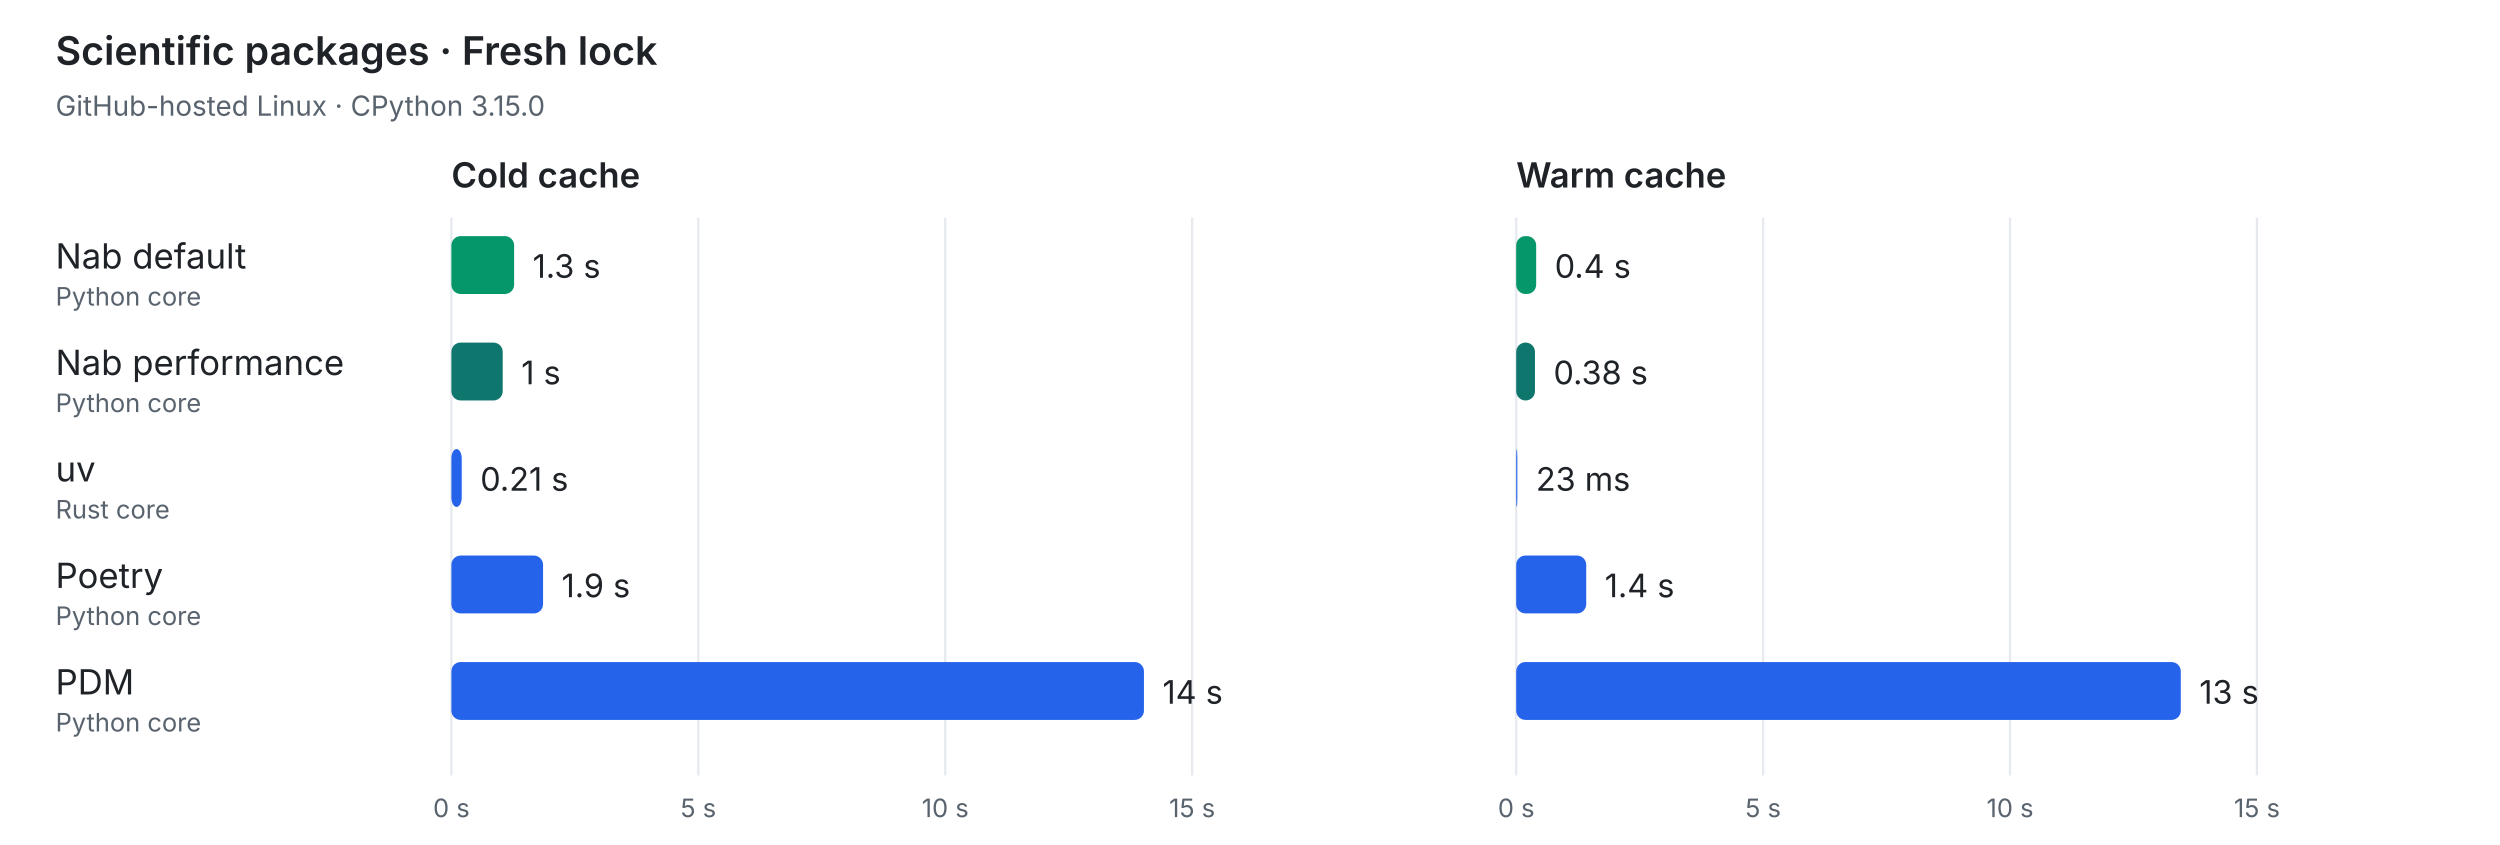
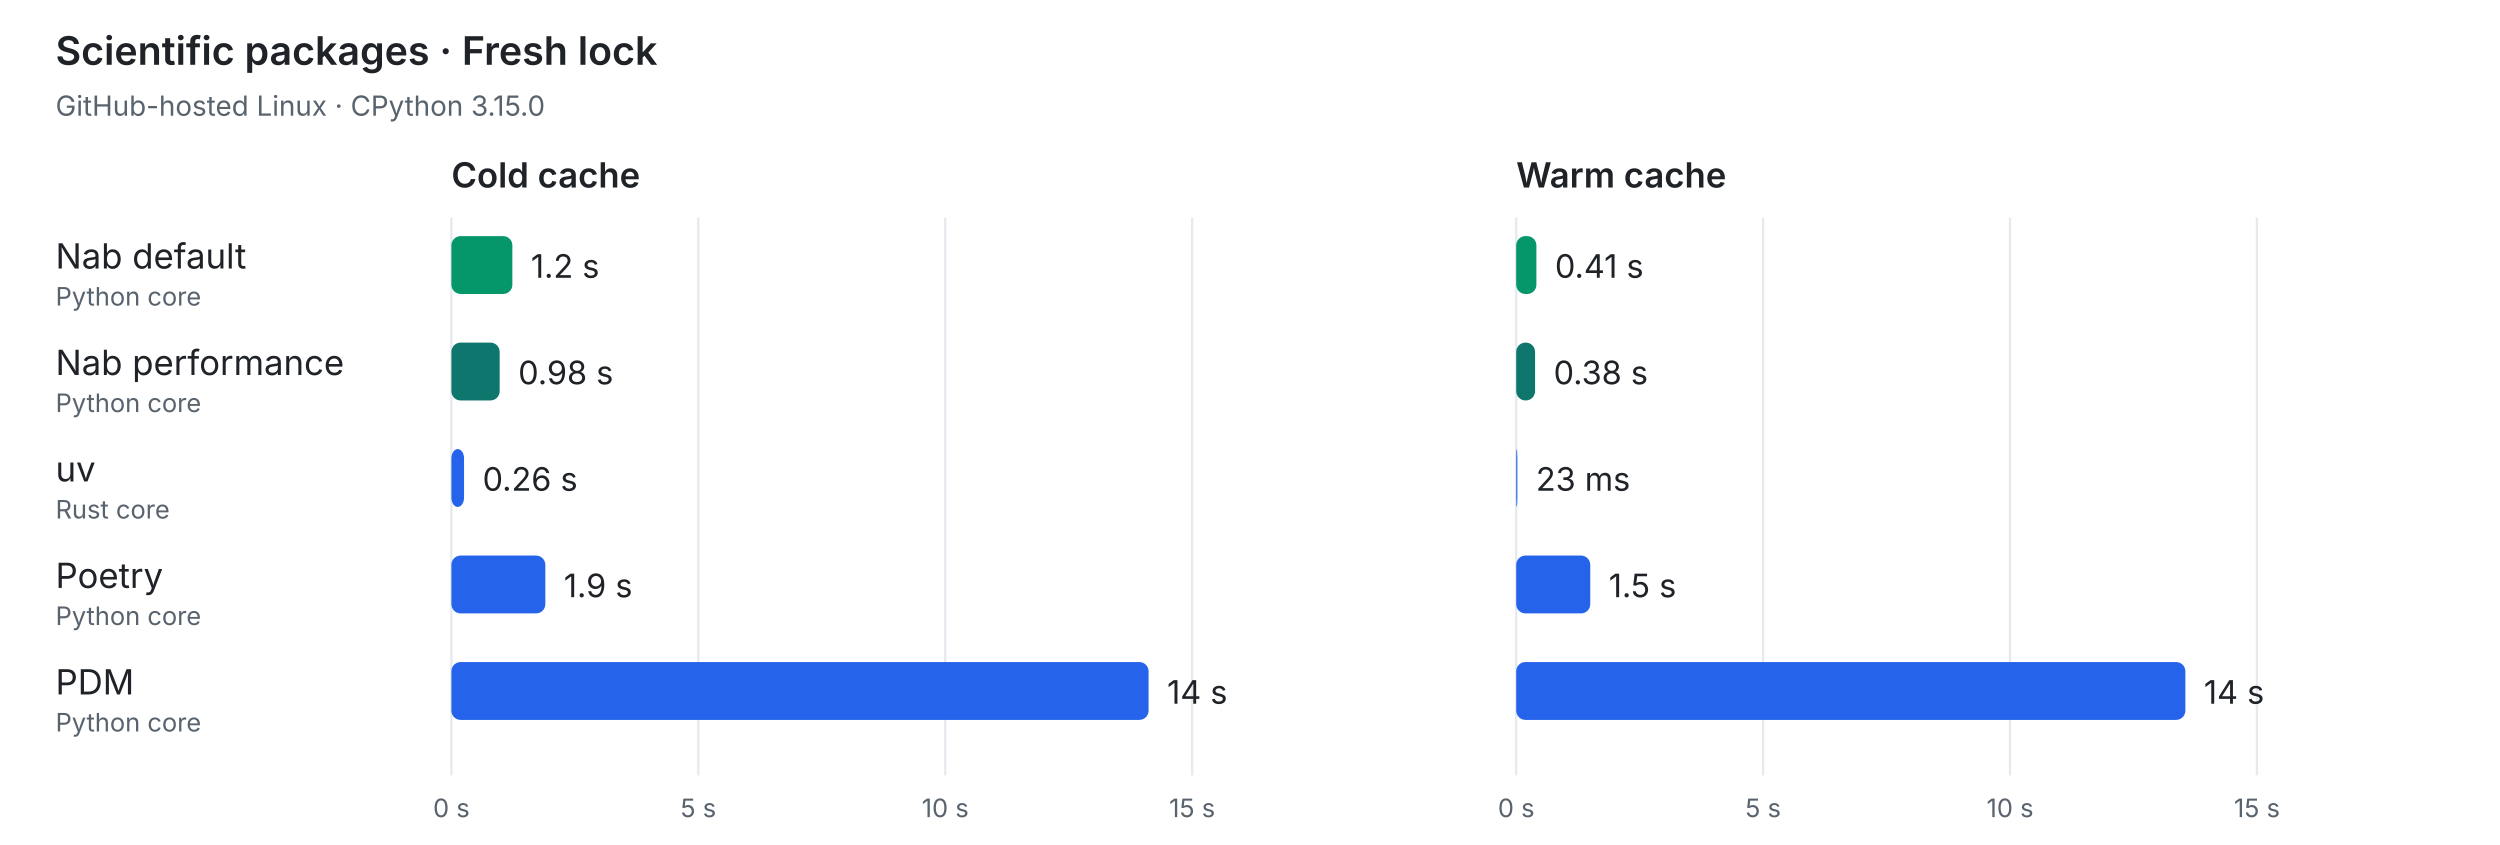
<svg xmlns="http://www.w3.org/2000/svg" width="1080" height="365" viewBox="0 0 1080 365" role="img" aria-labelledby="title desc">
  <g font-family="-apple-system, BlinkMacSystemFont, Segoe UI, sans-serif">
    <text x="24" y="28" fill="#1f2328" font-size="17" font-weight="600">Scientific packages · Fresh lock</text>
    <text x="24" y="50" fill="#59636e" font-size="12">GitHub-hosted Linux · CPython 3.15.0</text>
    <text x="195" y="81" fill="#1f2328" font-size="15" font-weight="600">Cold cache</text>
    <path d="M195.000 94V335" stroke="#d1d9e0" stroke-opacity="0.55" />
    <text x="195.000" y="353" fill="#59636e" font-size="11" text-anchor="middle">0 s</text>
    <path d="M301.667 94V335" stroke="#d1d9e0" stroke-opacity="0.55" />
    <text x="301.667" y="353" fill="#59636e" font-size="11" text-anchor="middle">5 s</text>
    <path d="M408.333 94V335" stroke="#d1d9e0" stroke-opacity="0.55" />
    <text x="408.333" y="353" fill="#59636e" font-size="11" text-anchor="middle">10 s</text>
    <path d="M515.000 94V335" stroke="#d1d9e0" stroke-opacity="0.55" />
    <text x="515.000" y="353" fill="#59636e" font-size="11" text-anchor="middle">15 s</text>
-     <rect id="cold-nab-default" x="195" y="102" width="27.098" height="25" rx="4" fill="#059669" />
-     <text x="230.098" y="120" fill="#1f2328" font-size="14">1.3 s</text>
-     <rect id="cold-nab-performance" x="195" y="148" width="22.174" height="25" rx="4" fill="#0f766e" />
-     <text x="225.174" y="166" fill="#1f2328" font-size="14">1 s</text>
-     <rect id="cold-uv" x="195" y="194" width="4.467" height="25" rx="4" fill="#2563eb" />
-     <text x="207.467" y="212" fill="#1f2328" font-size="14">0.21 s</text>
-     <rect id="cold-poetry" x="195" y="240" width="39.604" height="25" rx="4" fill="#2563eb" />
-     <text x="242.604" y="258" fill="#1f2328" font-size="14">1.9 s</text>
-     <rect id="cold-pdm" x="195" y="286" width="299.185" height="25" rx="4" fill="#2563eb" />
-     <text x="502.185" y="304" fill="#1f2328" font-size="14">14 s</text>
+     <rect id="cold-nab-default" x="195" y="102" width="26.345" height="25" rx="4" fill="#059669" />
+     <text x="229.345" y="120" fill="#1f2328" font-size="14">1.2 s</text>
+     <rect id="cold-nab-performance" x="195" y="148" width="20.861" height="25" rx="4" fill="#0f766e" />
+     <text x="223.861" y="166" fill="#1f2328" font-size="14">0.98 s</text>
+     <rect id="cold-uv" x="195" y="194" width="5.468" height="25" rx="4" fill="#2563eb" />
+     <text x="208.468" y="212" fill="#1f2328" font-size="14">0.26 s</text>
+     <rect id="cold-poetry" x="195" y="240" width="40.580" height="25" rx="4" fill="#2563eb" />
+     <text x="243.580" y="258" fill="#1f2328" font-size="14">1.9 s</text>
+     <rect id="cold-pdm" x="195" y="286" width="301.187" height="25" rx="4" fill="#2563eb" />
+     <text x="504.187" y="304" fill="#1f2328" font-size="14">14 s</text>
    <text x="655" y="81" fill="#1f2328" font-size="15" font-weight="600">Warm cache</text>
    <path d="M655.000 94V335" stroke="#d1d9e0" stroke-opacity="0.55" />
    <text x="655.000" y="353" fill="#59636e" font-size="11" text-anchor="middle">0 s</text>
    <path d="M761.667 94V335" stroke="#d1d9e0" stroke-opacity="0.55" />
    <text x="761.667" y="353" fill="#59636e" font-size="11" text-anchor="middle">5 s</text>
    <path d="M868.333 94V335" stroke="#d1d9e0" stroke-opacity="0.55" />
    <text x="868.333" y="353" fill="#59636e" font-size="11" text-anchor="middle">10 s</text>
    <path d="M975.000 94V335" stroke="#d1d9e0" stroke-opacity="0.55" />
    <text x="975.000" y="353" fill="#59636e" font-size="11" text-anchor="middle">15 s</text>
-     <rect id="hot-nab-default" x="655" y="102" width="8.627" height="25" rx="4" fill="#059669" />
-     <text x="671.627" y="120" fill="#1f2328" font-size="14">0.4 s</text>
-     <rect id="hot-nab-performance" x="655" y="148" width="8.104" height="25" rx="4" fill="#0f766e" />
-     <text x="671.104" y="166" fill="#1f2328" font-size="14">0.38 s</text>
-     <rect id="hot-uv" x="655" y="194" width="0.491" height="25" rx="4" fill="#2563eb" />
-     <text x="663.491" y="212" fill="#1f2328" font-size="14">23 ms</text>
-     <rect id="hot-poetry" x="655" y="240" width="30.249" height="25" rx="4" fill="#2563eb" />
-     <text x="693.249" y="258" fill="#1f2328" font-size="14">1.4 s</text>
-     <rect id="hot-pdm" x="655" y="286" width="287.102" height="25" rx="4" fill="#2563eb" />
-     <text x="950.102" y="304" fill="#1f2328" font-size="14">13 s</text>
+     <rect id="hot-nab-default" x="655" y="102" width="8.725" height="25" rx="4" fill="#059669" />
+     <text x="671.725" y="120" fill="#1f2328" font-size="14">0.41 s</text>
+     <rect id="hot-nab-performance" x="655" y="148" width="8.150" height="25" rx="4" fill="#0f766e" />
+     <text x="671.150" y="166" fill="#1f2328" font-size="14">0.38 s</text>
+     <rect id="hot-uv" x="655" y="194" width="0.493" height="25" rx="4" fill="#2563eb" />
+     <text x="663.493" y="212" fill="#1f2328" font-size="14">23 ms</text>
+     <rect id="hot-poetry" x="655" y="240" width="31.991" height="25" rx="4" fill="#2563eb" />
+     <text x="694.991" y="258" fill="#1f2328" font-size="14">1.5 s</text>
+     <rect id="hot-pdm" x="655" y="286" width="289.075" height="25" rx="4" fill="#2563eb" />
+     <text x="952.075" y="304" fill="#1f2328" font-size="14">14 s</text>
    <text x="24" y="116" fill="#1f2328" font-size="15">Nab default</text>
    <text x="24" y="132" fill="#59636e" font-size="11">Python core</text>
    <text x="24" y="162" fill="#1f2328" font-size="15">Nab performance</text>
    <text x="24" y="178" fill="#59636e" font-size="11">Python core</text>
    <text x="24" y="208" fill="#1f2328" font-size="15">uv</text>
    <text x="24" y="224" fill="#59636e" font-size="11">Rust core</text>
    <text x="24" y="254" fill="#1f2328" font-size="15">Poetry</text>
    <text x="24" y="270" fill="#59636e" font-size="11">Python core</text>
    <text x="24" y="300" fill="#1f2328" font-size="15">PDM</text>
    <text x="24" y="316" fill="#59636e" font-size="11">Python core</text>
  </g>
</svg>
